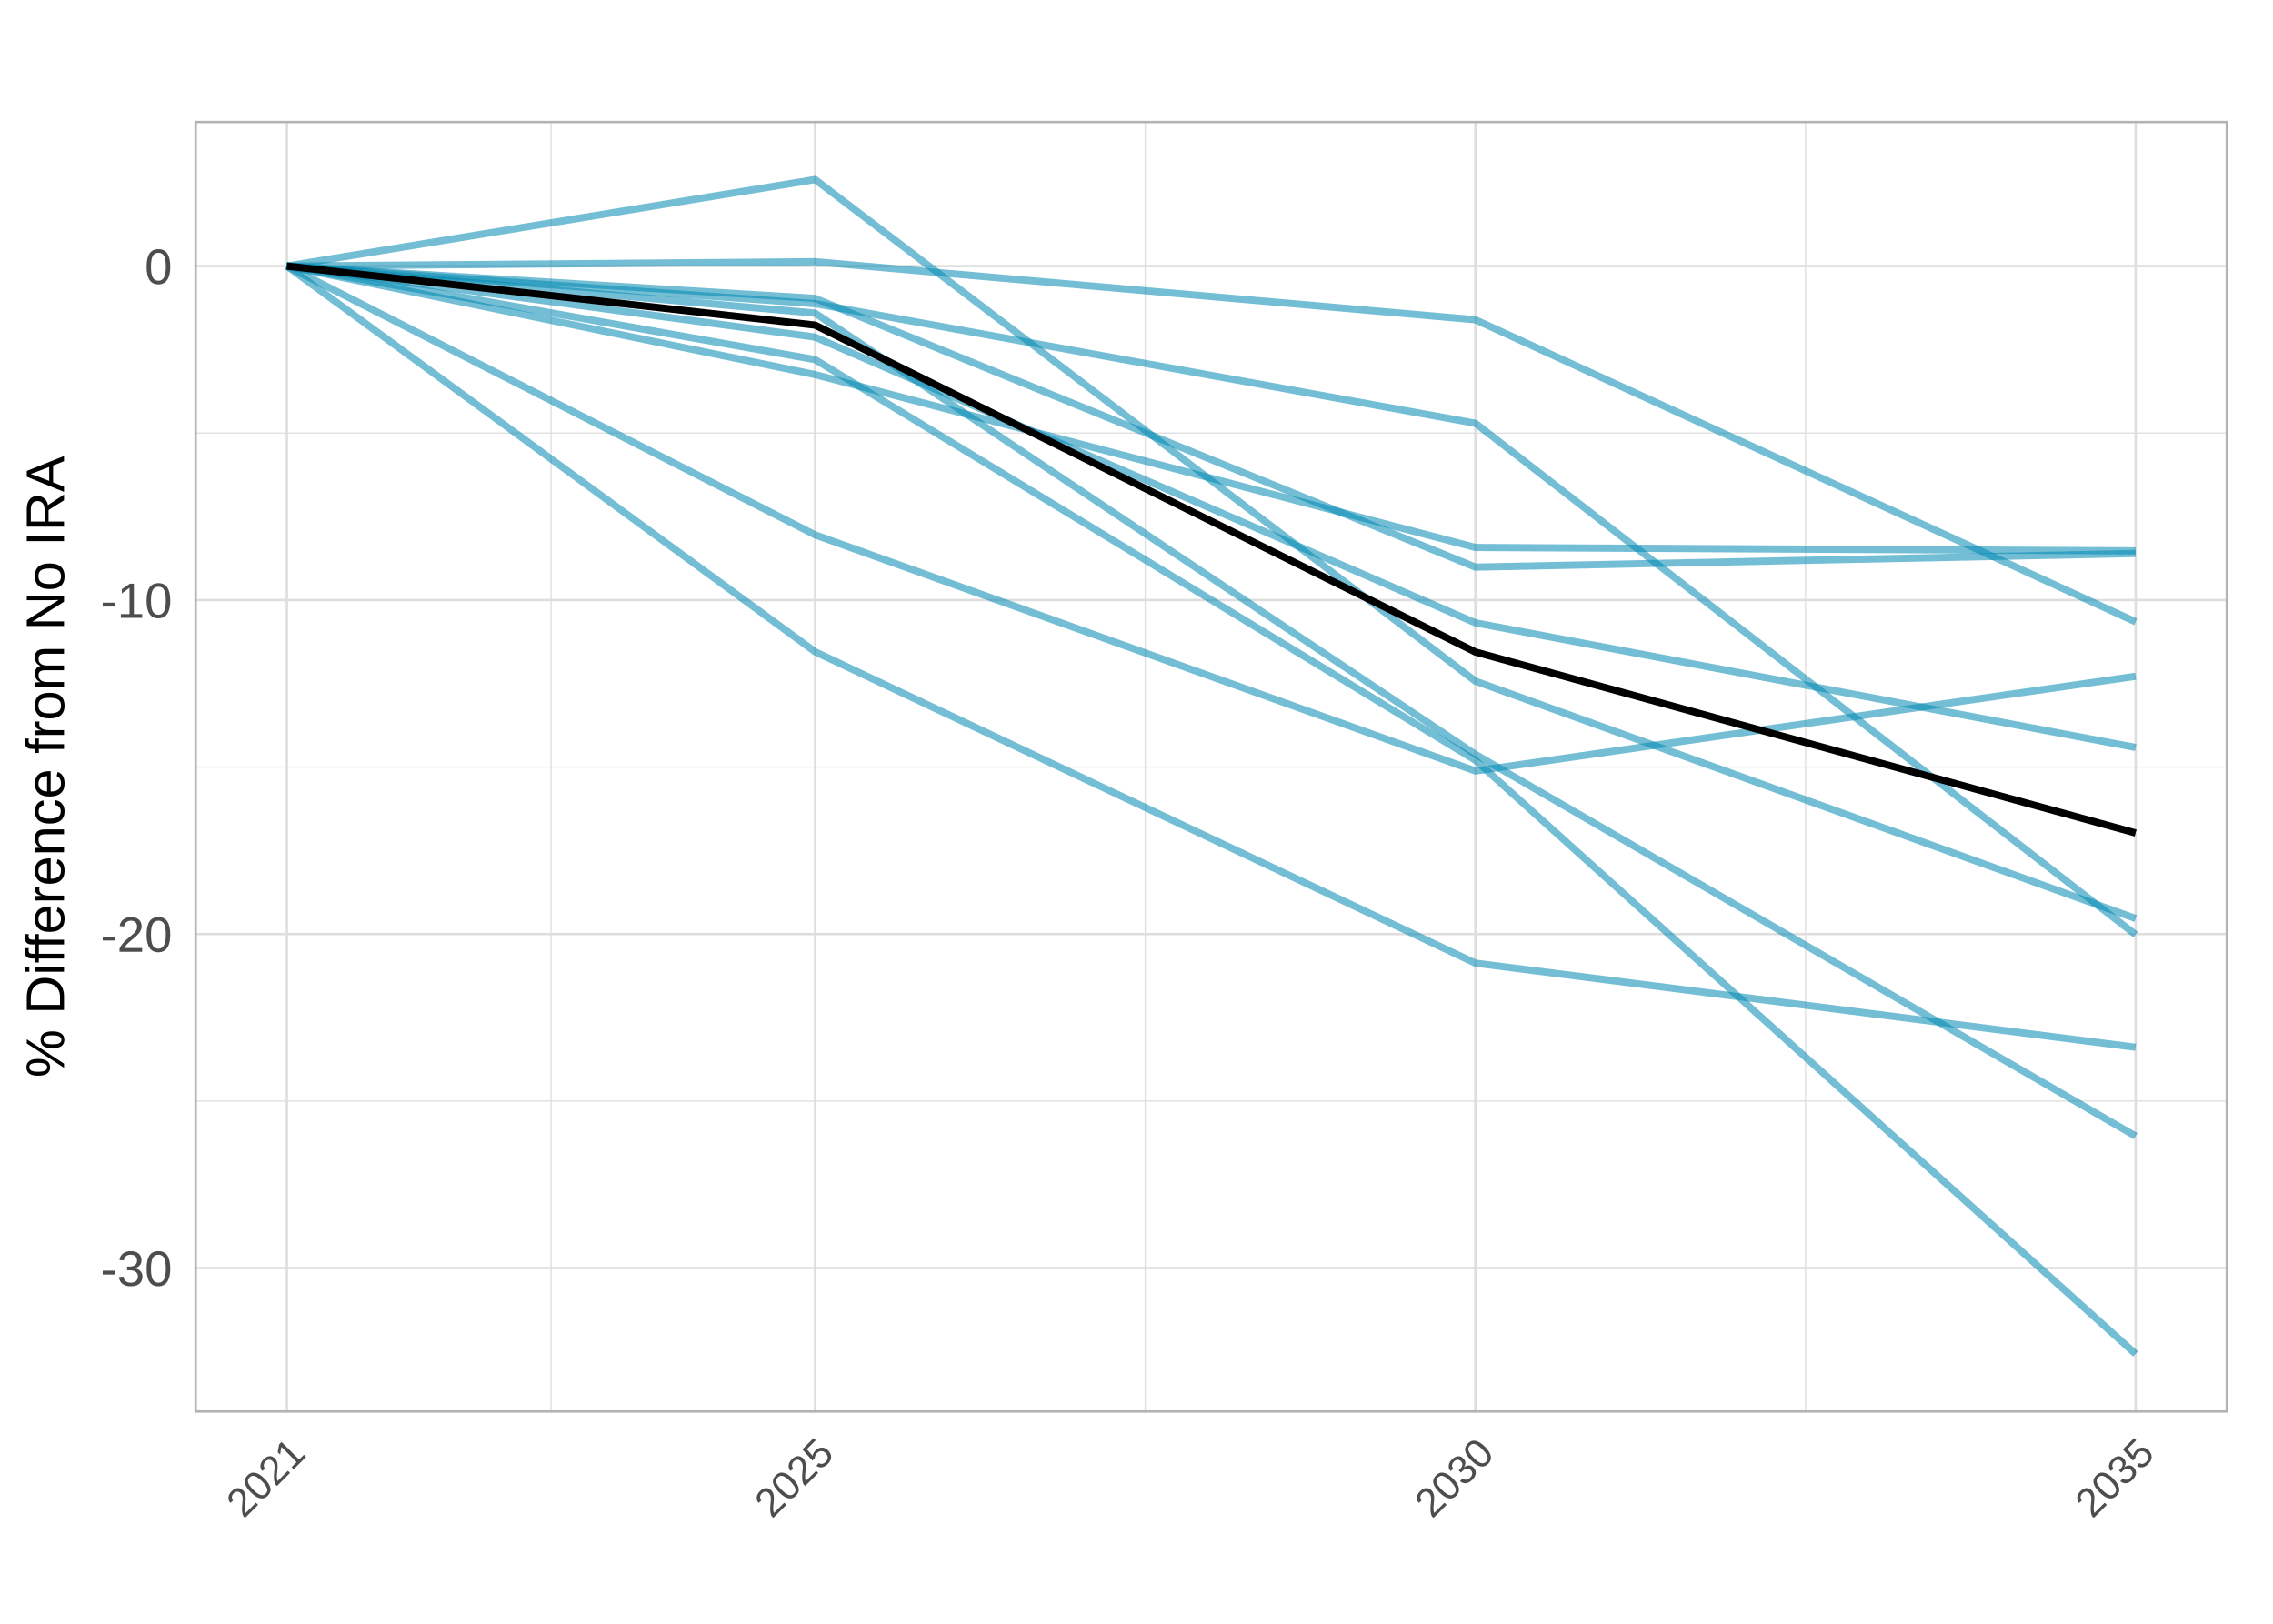
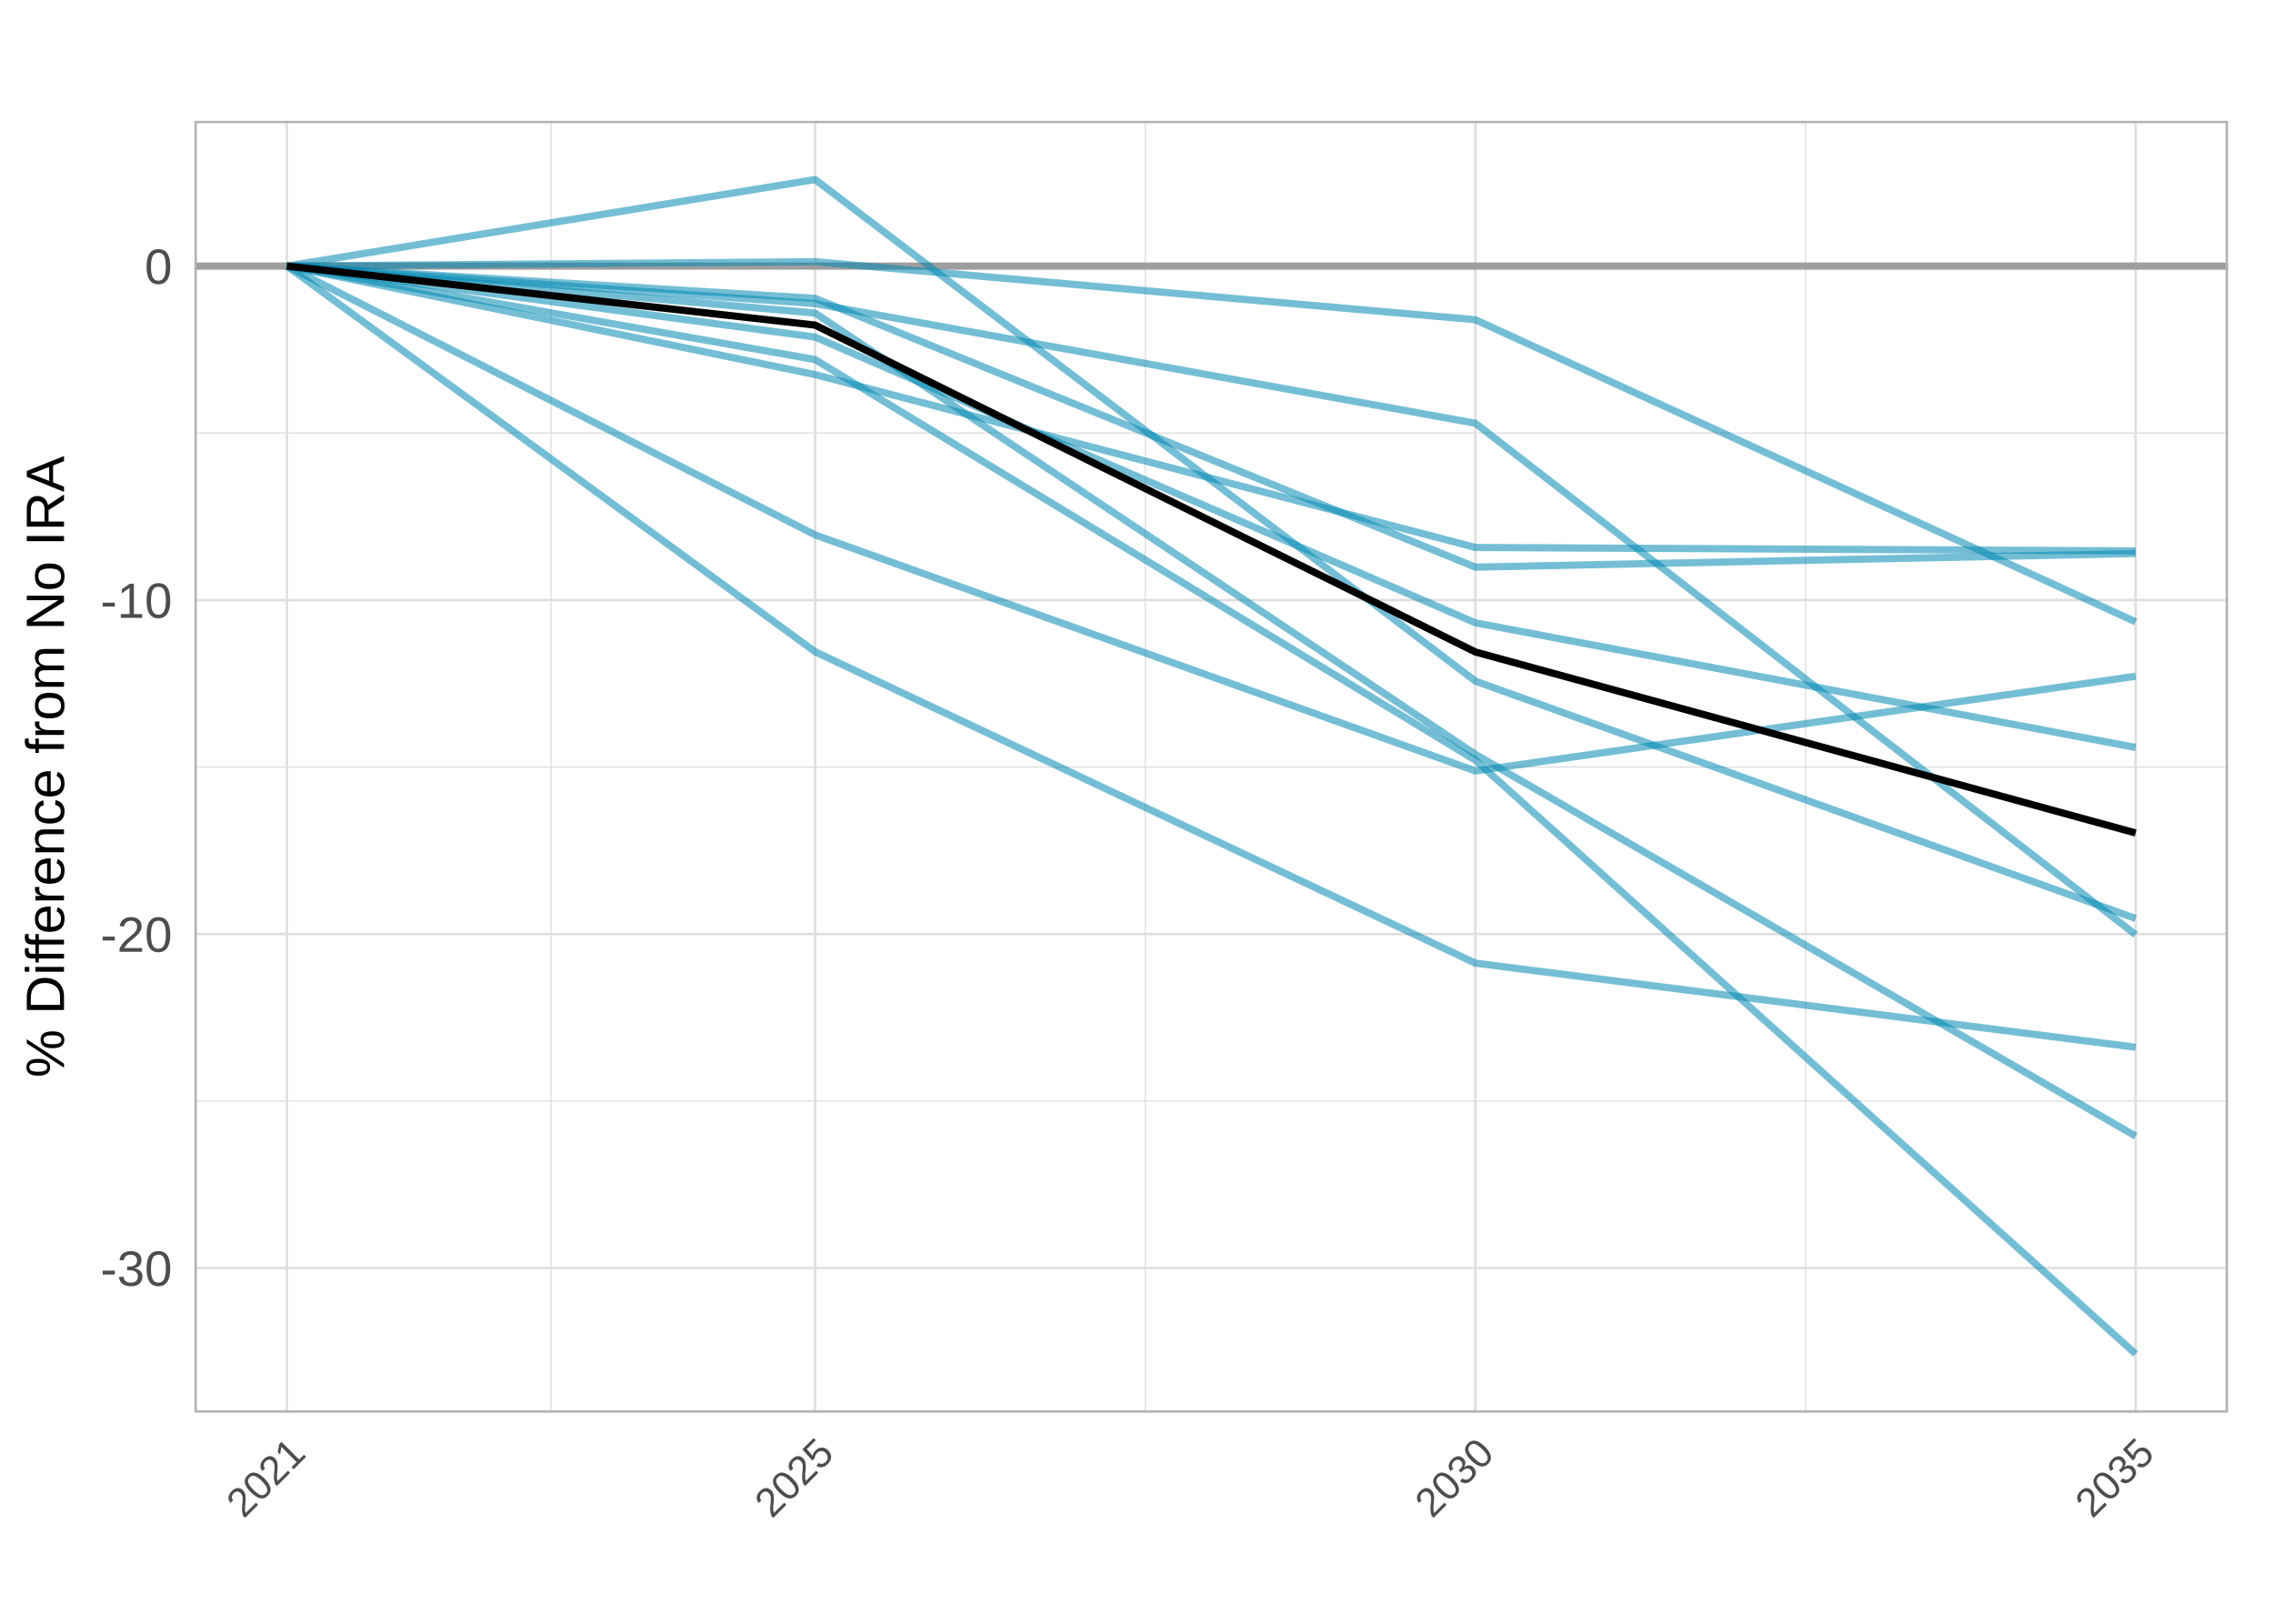
<svg xmlns="http://www.w3.org/2000/svg" class="svglite" width="504.00pt" height="360.00pt" viewBox="0 0 504.00 360.00">
  <defs>
    <style type="text/css">
    .svglite line, .svglite polyline, .svglite polygon, .svglite path, .svglite rect, .svglite circle {
      fill: none;
      stroke: #000000;
      stroke-linecap: round;
      stroke-linejoin: round;
      stroke-miterlimit: 10.00;
    }
    .svglite text {
      white-space: pre;
    }
  </style>
  </defs>
  <rect width="100%" height="100%" style="stroke: none; fill: #FFFFFF;" />
  <defs>
    <clipPath id="cpMC4wMHw1MDQuMDB8MC4wMHwzNjAuMDA=">
      <rect x="0.00" y="0.00" width="504.00" height="360.00" />
    </clipPath>
  </defs>
  <g clip-path="url(#cpMC4wMHw1MDQuMDB8MC4wMHwzNjAuMDA=)">
    <rect x="0" y="0.00" width="504.00" height="360.00" style="stroke-width: 1.07; stroke: #FFFFFF; fill: #FFFFFF;" />
  </g>
  <defs>
    <clipPath id="cpNDMuMTJ8NDk0LjA0fDI2Ljc4fDMxMy4yMA==">
      <rect x="43.12" y="26.78" width="450.91" height="286.42" />
    </clipPath>
  </defs>
  <g clip-path="url(#cpNDMuMTJ8NDk0LjA0fDI2Ljc4fDMxMy4yMA==)">
    <rect x="43.12" y="26.78" width="450.91" height="286.42" style="stroke-width: 1.07; stroke: none; fill: #FFFFFF;" />
    <polyline points="43.12,244.11 494.04,244.11 " style="stroke-width: 0.27; stroke: #DEDEDE; stroke-linecap: butt;" />
    <polyline points="43.12,170.06 494.04,170.06 " style="stroke-width: 0.27; stroke: #DEDEDE; stroke-linecap: butt;" />
    <polyline points="43.12,96.01 494.04,96.01 " style="stroke-width: 0.27; stroke: #DEDEDE; stroke-linecap: butt;" />
    <polyline points="122.18,313.20 122.18,26.78 " style="stroke-width: 0.27; stroke: #DEDEDE; stroke-linecap: butt;" />
    <polyline points="253.94,313.20 253.94,26.78 " style="stroke-width: 0.27; stroke: #DEDEDE; stroke-linecap: butt;" />
    <polyline points="400.34,313.20 400.34,26.78 " style="stroke-width: 0.27; stroke: #DEDEDE; stroke-linecap: butt;" />
    <polyline points="43.12,281.13 494.04,281.13 " style="stroke-width: 0.53; stroke: #DEDEDE; stroke-linecap: butt;" />
    <polyline points="43.12,207.09 494.04,207.09 " style="stroke-width: 0.53; stroke: #DEDEDE; stroke-linecap: butt;" />
    <polyline points="43.12,133.04 494.04,133.04 " style="stroke-width: 0.53; stroke: #DEDEDE; stroke-linecap: butt;" />
    <polyline points="43.12,58.99 494.04,58.99 " style="stroke-width: 0.53; stroke: #DEDEDE; stroke-linecap: butt;" />
    <polyline points="63.62,313.20 63.62,26.78 " style="stroke-width: 0.53; stroke: #DEDEDE; stroke-linecap: butt;" />
    <polyline points="180.74,313.20 180.74,26.78 " style="stroke-width: 0.53; stroke: #DEDEDE; stroke-linecap: butt;" />
    <polyline points="327.14,313.20 327.14,26.78 " style="stroke-width: 0.53; stroke: #DEDEDE; stroke-linecap: butt;" />
    <polyline points="473.54,313.20 473.54,26.78 " style="stroke-width: 0.53; stroke: #DEDEDE; stroke-linecap: butt;" />
+     <line x1="43.12" y1="58.99" x2="494.04" y2="58.99" style="stroke-width: 1.60; stroke: #9E9E9E; stroke-linecap: butt;" />
    <polyline points="63.62,58.99 180.74,118.59 327.14,170.93 473.54,149.93 " style="stroke-width: 1.60; stroke: #0388B3; stroke-opacity: 0.55; stroke-linecap: butt;" />
    <polyline points="63.62,58.99 180.74,69.42 327.14,167.24 473.54,251.89 " style="stroke-width: 1.60; stroke: #0388B3; stroke-opacity: 0.55; stroke-linecap: butt;" />
    <polyline points="63.62,58.99 180.74,144.50 327.14,213.54 473.54,232.19 " style="stroke-width: 1.60; stroke: #0388B3; stroke-opacity: 0.55; stroke-linecap: butt;" />
    <polyline points="63.62,58.99 180.74,83.05 327.14,121.38 473.54,122.14 " style="stroke-width: 1.60; stroke: #0388B3; stroke-opacity: 0.55; stroke-linecap: butt;" />
    <polyline points="63.62,58.99 180.74,58.02 327.14,70.89 473.54,137.87 " style="stroke-width: 1.60; stroke: #0388B3; stroke-opacity: 0.55; stroke-linecap: butt;" />
    <polyline points="63.62,58.99 180.74,39.80 327.14,151.01 473.54,203.64 " style="stroke-width: 1.60; stroke: #0388B3; stroke-opacity: 0.55; stroke-linecap: butt;" />
    <polyline points="63.62,58.99 180.74,74.74 327.14,138.09 473.54,165.72 " style="stroke-width: 1.60; stroke: #0388B3; stroke-opacity: 0.55; stroke-linecap: butt;" />
    <polyline points="63.62,58.99 180.74,67.32 327.14,93.84 473.54,207.23 " style="stroke-width: 1.60; stroke: #0388B3; stroke-opacity: 0.55; stroke-linecap: butt;" />
    <polyline points="63.62,58.99 180.74,79.73 327.14,168.54 473.54,300.18 " style="stroke-width: 1.60; stroke: #0388B3; stroke-opacity: 0.55; stroke-linecap: butt;" />
    <polyline points="63.62,58.99 180.74,66.15 327.14,125.74 473.54,122.72 " style="stroke-width: 1.60; stroke: #0388B3; stroke-opacity: 0.55; stroke-linecap: butt;" />
    <polyline points="63.62,58.99 180.74,72.08 327.14,144.55 473.54,184.68 " style="stroke-width: 1.60; stroke-linecap: butt;" />
    <rect x="43.12" y="26.78" width="450.91" height="286.42" style="stroke-width: 1.07; stroke: #B3B3B3;" />
  </g>
  <g clip-path="url(#cpMC4wMHw1MDQuMDB8MC4wMHwzNjAuMDA=)">
    <text x="38.19" y="285.07" text-anchor="end" style="font-size: 11.00px;fill: #4D4D4D; font-family: &quot;Arial&quot;;" textLength="15.90px" lengthAdjust="spacingAndGlyphs">-30</text>
    <text x="38.19" y="211.02" text-anchor="end" style="font-size: 11.00px;fill: #4D4D4D; font-family: &quot;Arial&quot;;" textLength="15.90px" lengthAdjust="spacingAndGlyphs">-20</text>
    <text x="38.19" y="136.98" text-anchor="end" style="font-size: 11.00px;fill: #4D4D4D; font-family: &quot;Arial&quot;;" textLength="15.90px" lengthAdjust="spacingAndGlyphs">-10</text>
    <text x="38.19" y="62.93" text-anchor="end" style="font-size: 11.00px;fill: #4D4D4D; font-family: &quot;Arial&quot;;" textLength="6.12px" lengthAdjust="spacingAndGlyphs">0</text>
    <text transform="translate(68.18,322.69) rotate(-45)" text-anchor="end" style="font-size: 9.00px;fill: #4D4D4D; font-family: &quot;Arial&quot;;" textLength="20.02px" lengthAdjust="spacingAndGlyphs">2021</text>
    <text transform="translate(185.30,322.69) rotate(-45)" text-anchor="end" style="font-size: 9.00px;fill: #4D4D4D; font-family: &quot;Arial&quot;;" textLength="20.02px" lengthAdjust="spacingAndGlyphs">2025</text>
    <text transform="translate(331.70,322.69) rotate(-45)" text-anchor="end" style="font-size: 9.00px;fill: #4D4D4D; font-family: &quot;Arial&quot;;" textLength="20.02px" lengthAdjust="spacingAndGlyphs">2030</text>
    <text transform="translate(478.10,322.69) rotate(-45)" text-anchor="end" style="font-size: 9.00px;fill: #4D4D4D; font-family: &quot;Arial&quot;;" textLength="20.02px" lengthAdjust="spacingAndGlyphs">2035</text>
    <text transform="translate(14.19,238.91) rotate(-90)" style="font-size: 12.00px; font-family: &quot;Arial&quot;;" textLength="137.84px" lengthAdjust="spacingAndGlyphs">% Difference from No IRA</text>
  </g>
</svg>
